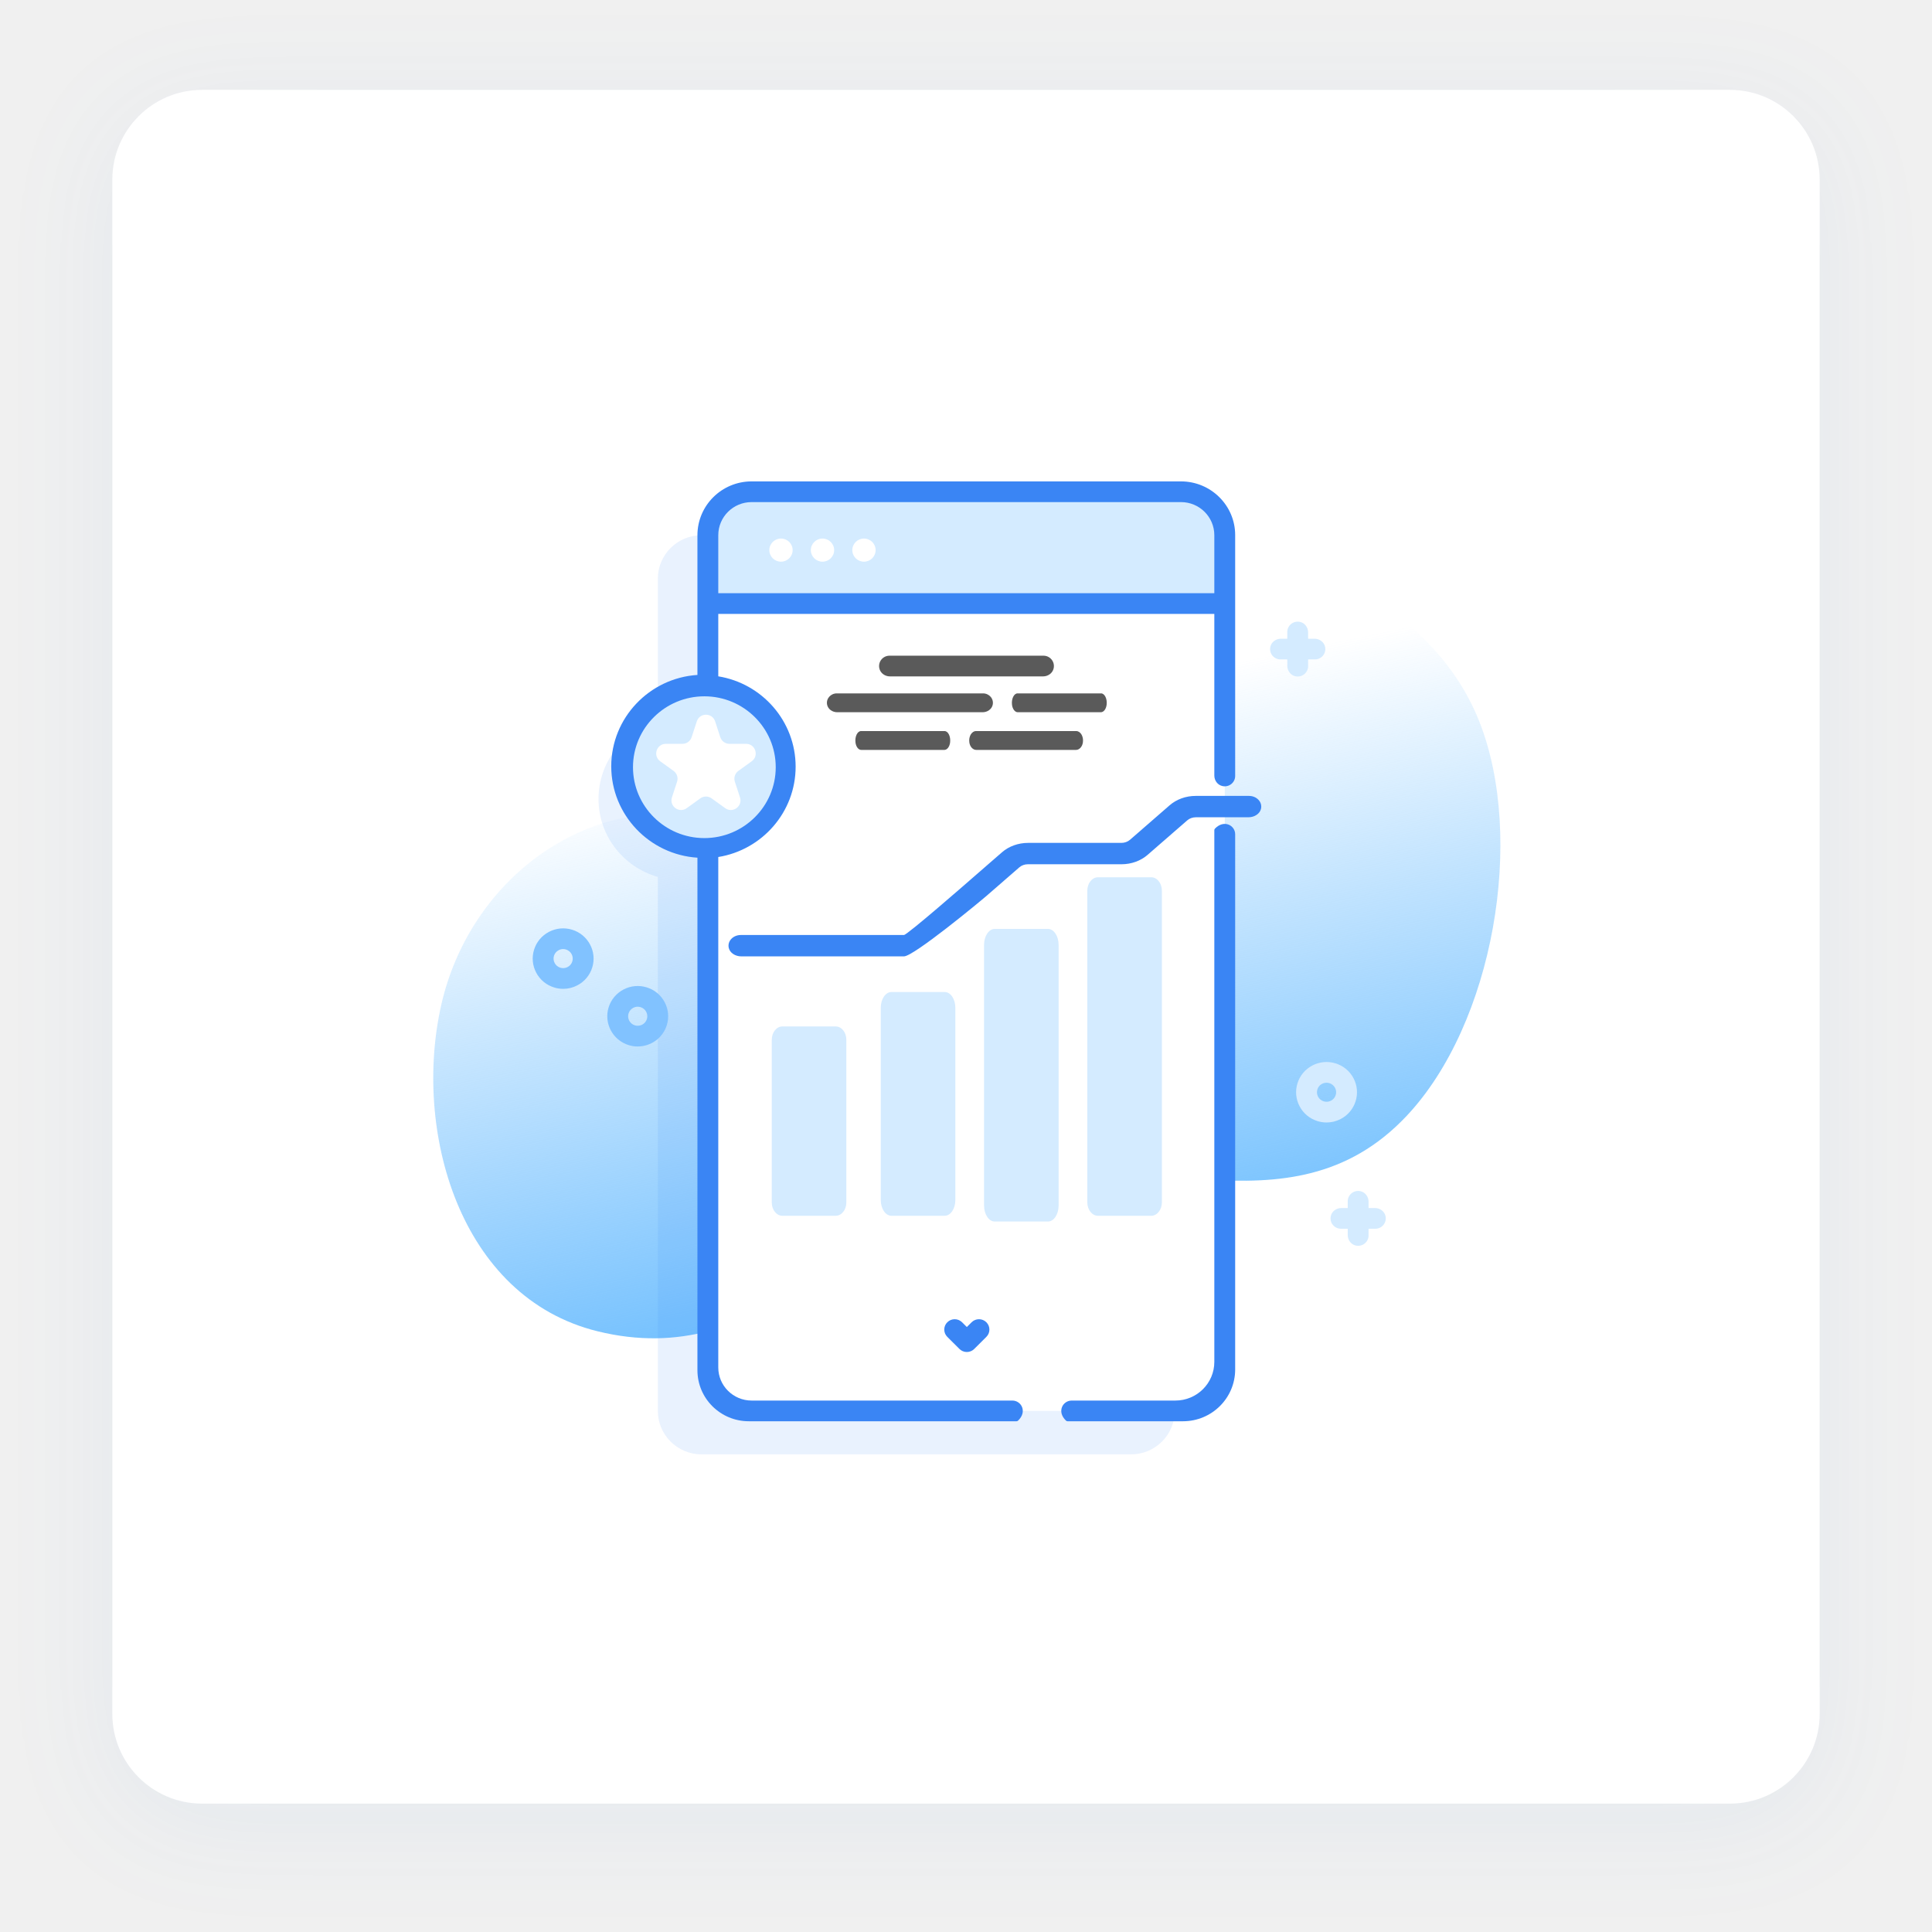
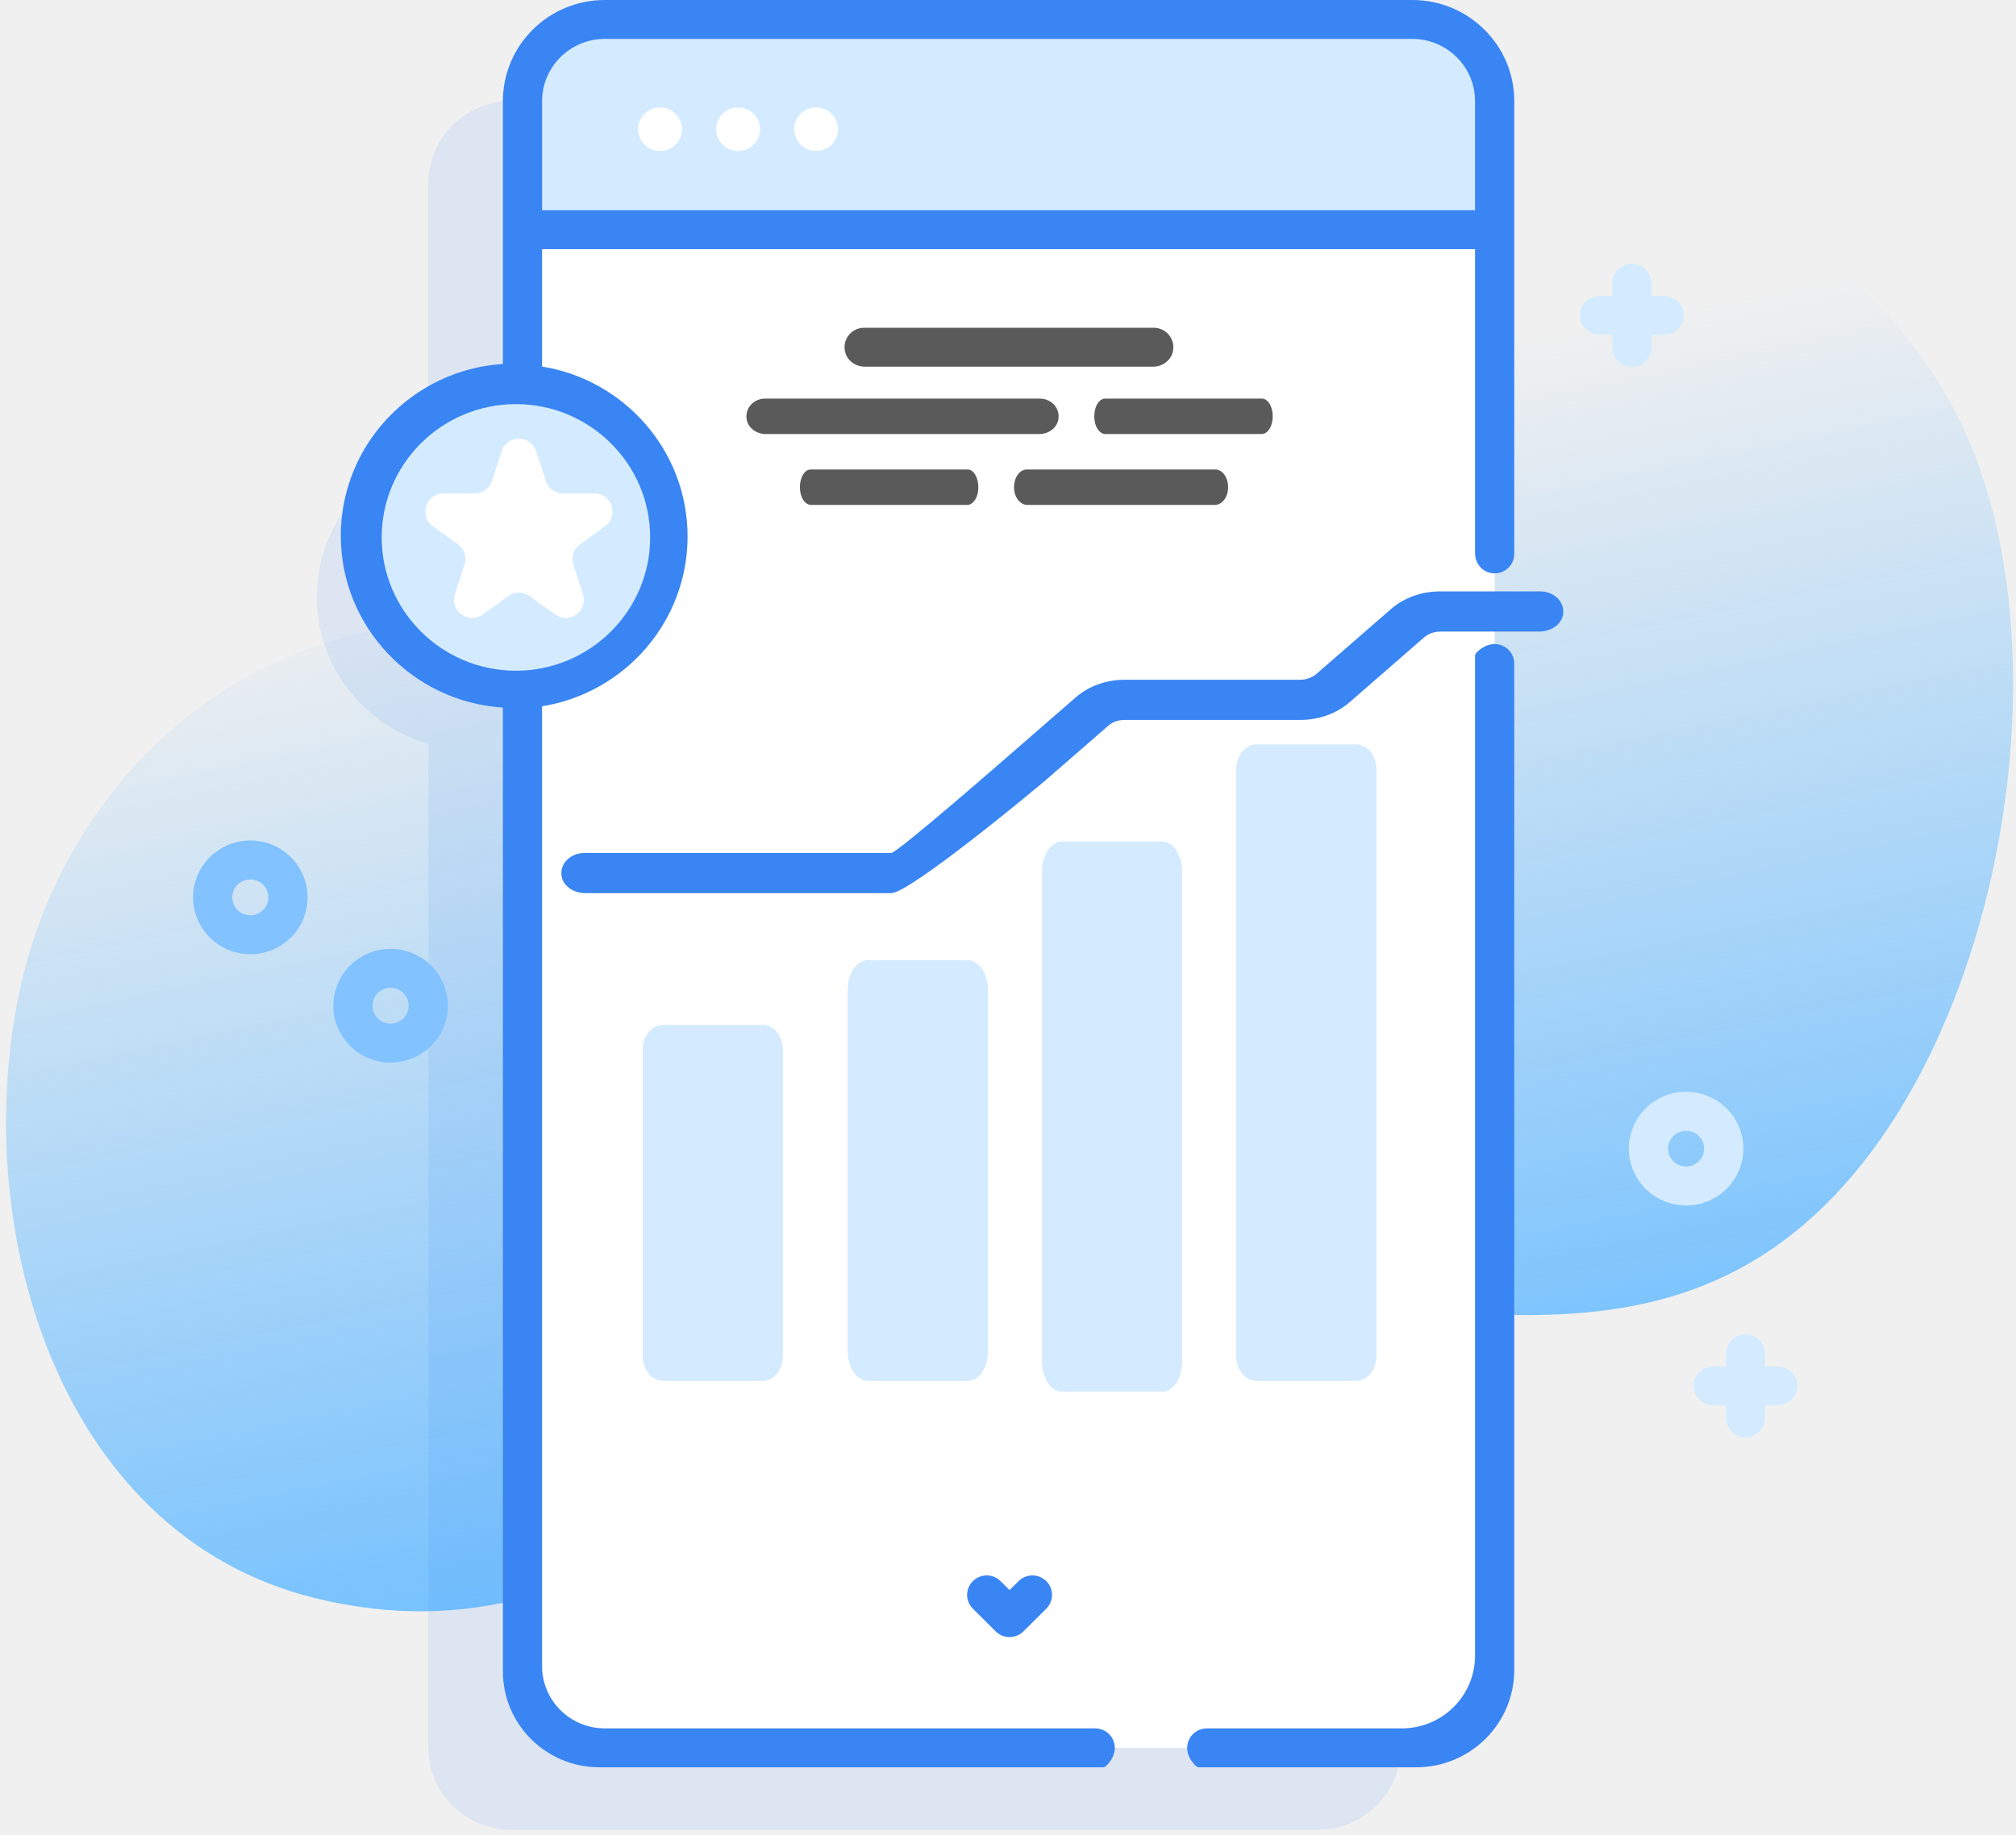
- <svg xmlns="http://www.w3.org/2000/svg" width="301" height="301" viewBox="0 0 301 301" fill="none">
-   <g filter="url(#filter0_d_1_1525)">
-     <rect x="17.5" y="14" width="266" height="267" rx="14" fill="white" />
-   </g>
-   <path d="M230.47 112.401C223.21 94.053 200.846 83.05 181.905 90.332C160.285 98.643 167.453 132.8 147.815 139.707C137.207 143.438 121.525 129.501 110.807 127.363C91.057 123.425 73.178 137.267 68.775 156.434C64.283 175.989 71.487 202.107 93.118 207.415C118.885 213.737 132.307 190.731 153.922 184.125C176.104 177.346 200.768 193.356 219.131 173.876C232.698 159.485 237.658 130.57 230.47 112.401Z" fill="url(#paint0_linear_1_1525)" />
-   <path opacity="0.11" d="M176.202 83.386H109.309C105.543 83.386 102.49 86.418 102.49 90.159V112.317C97.154 113.831 93.247 118.698 93.247 124.471C93.247 130.245 97.154 135.111 102.49 136.625V219.815C102.49 223.556 105.543 226.588 109.309 226.588H176.202C179.968 226.588 183.021 223.556 183.021 219.815V90.159C183.021 86.418 179.968 83.386 176.202 83.386Z" fill="#3A85F4" />
-   <path d="M190.814 83.386V213.042C190.814 216.783 187.761 219.815 183.995 219.815H117.102C113.336 219.815 110.283 216.783 110.283 213.042V83.386C110.283 79.645 113.336 76.613 117.102 76.613H183.995C187.761 76.613 190.814 79.645 190.814 83.386Z" fill="white" />
-   <path d="M190.814 94.029V83.386C190.814 79.645 187.761 76.613 183.995 76.613H117.102C113.336 76.613 110.283 79.645 110.283 83.386V94.029L190.814 94.029Z" fill="#D4EBFF" />
-   <path d="M121.676 87.509C122.678 87.509 123.491 86.702 123.491 85.707C123.491 84.711 122.678 83.904 121.676 83.904C120.673 83.904 119.861 84.711 119.861 85.707C119.861 86.702 120.673 87.509 121.676 87.509Z" fill="white" />
-   <path d="M128.142 87.509C129.145 87.509 129.958 86.702 129.958 85.707C129.958 84.711 129.145 83.904 128.142 83.904C127.14 83.904 126.327 84.711 126.327 85.707C126.327 86.702 127.14 87.509 128.142 87.509Z" fill="white" />
-   <path d="M134.604 83.904C135.606 83.904 136.419 84.711 136.419 85.707C136.419 86.702 135.606 87.509 134.604 87.509C133.601 87.509 132.788 86.702 132.788 85.707C132.788 84.711 133.601 83.904 134.604 83.904Z" fill="white" />
-   <path d="M109.737 132.184C116.775 132.184 122.48 126.517 122.48 119.527C122.48 112.537 116.775 106.87 109.737 106.87C102.699 106.87 96.994 112.537 96.994 119.527C96.994 126.517 102.699 132.184 109.737 132.184Z" fill="#D4EBFF" />
-   <path d="M148.841 157.009V186.959C148.841 188.315 148.098 189.414 147.181 189.414H138.881C137.964 189.414 137.221 188.315 137.221 186.959V157.009C137.221 155.653 137.964 154.554 138.881 154.554H147.181C148.098 154.554 148.841 155.653 148.841 157.009Z" fill="#D4EBFF" />
-   <path d="M131.858 161.994V187.337C131.858 188.484 131.115 189.414 130.198 189.414H121.898C120.981 189.414 120.238 188.484 120.238 187.337V161.994C120.238 160.847 120.981 159.917 121.898 159.917H130.198C131.115 159.917 131.858 160.847 131.858 161.994Z" fill="#D4EBFF" />
-   <path d="M164.931 147.226V187.803C164.931 189.186 164.187 190.308 163.271 190.308H154.971C154.054 190.308 153.311 189.186 153.311 187.803V147.226C153.311 145.843 154.054 144.721 154.971 144.721H163.271C164.187 144.721 164.931 145.843 164.931 147.226Z" fill="#D4EBFF" />
-   <path d="M181.02 138.769V187.321C181.02 188.477 180.277 189.414 179.36 189.414H171.06C170.143 189.414 169.4 188.477 169.4 187.321V138.769C169.4 137.614 170.143 136.676 171.06 136.676H179.36C180.277 136.676 181.02 137.614 181.02 138.769Z" fill="#D4EBFF" />
-   <path d="M138.644 105.381H162.51C163.291 105.381 164.008 104.862 164.161 104.102C164.371 103.065 163.578 102.155 162.572 102.155H138.583C137.576 102.155 136.784 103.065 136.993 104.102C137.146 104.862 137.864 105.381 138.644 105.381Z" fill="#5A5A5A" />
-   <path d="M152.096 116.834H167.636C168.144 116.834 168.611 116.362 168.711 115.67C168.848 114.726 168.331 113.898 167.676 113.898H152.056C151.401 113.898 150.885 114.726 151.021 115.67C151.121 116.362 151.588 116.834 152.096 116.834Z" fill="#5A5A5A" />
-   <path d="M130.43 110.963H153.093C153.834 110.963 154.515 110.49 154.661 109.799C154.86 108.855 154.107 108.027 153.151 108.027H130.372C129.416 108.027 128.664 108.855 128.863 109.799C129.008 110.49 129.689 110.963 130.43 110.963Z" fill="#5A5A5A" />
-   <path d="M158.563 110.963H171.513C171.937 110.963 172.326 110.49 172.409 109.799C172.523 108.855 172.093 108.027 171.546 108.027H158.53C157.984 108.027 157.554 108.855 157.667 109.799C157.75 110.49 158.14 110.963 158.563 110.963Z" fill="#5A5A5A" />
-   <path d="M134.177 116.834H147.128C147.551 116.834 147.94 116.362 148.024 115.67C148.137 114.726 147.707 113.898 147.161 113.898H134.144C133.598 113.898 133.168 114.726 133.282 115.67C133.365 116.362 133.754 116.834 134.177 116.834Z" fill="#5A5A5A" />
-   <path d="M184.311 221.428H166.324C166.236 221.428 166.149 221.395 166.085 221.335C164.599 219.929 165.58 218.203 166.966 218.203H183.122C186.473 218.203 189.189 215.505 189.189 212.176V129.338C189.189 129.251 189.222 129.163 189.283 129.1C190.698 127.625 192.436 128.599 192.436 129.976V213.357C192.437 217.815 188.799 221.428 184.311 221.428Z" fill="#3A85F4" />
-   <path d="M150.63 210.639C150.199 210.639 149.785 210.469 149.481 210.166L147.588 208.282C146.954 207.652 146.955 206.631 147.59 206.002C148.224 205.373 149.252 205.373 149.886 206.004L150.63 206.744L151.374 206.004C152.008 205.373 153.036 205.372 153.67 206.002C154.305 206.631 154.306 207.652 153.672 208.282L151.779 210.166C151.475 210.469 151.061 210.639 150.63 210.639Z" fill="#3A85F4" />
-   <path d="M183.993 75H117.101C112.438 75 108.658 78.755 108.658 83.386V105.154C101.173 105.637 95.231 111.835 95.231 119.39C95.231 126.944 101.173 133.143 108.658 133.626V213.479C108.658 217.869 112.241 221.428 116.661 221.428H158.366C158.454 221.428 158.542 221.395 158.606 221.335C160.091 219.929 159.11 218.203 157.724 218.203H117.101C114.231 218.203 111.905 215.892 111.905 213.042V133.52C118.73 132.421 123.957 126.529 123.957 119.445C123.957 112.361 118.73 106.469 111.905 105.37V95.642H189.189V120.832C189.189 121.608 189.712 122.321 190.478 122.472C191.521 122.679 192.436 121.894 192.436 120.898V83.358C192.436 78.749 188.649 75 183.993 75ZM120.857 119.527C120.857 125.617 115.869 130.572 109.738 130.572C103.606 130.572 98.618 125.617 98.618 119.527C98.618 113.437 103.606 108.483 109.738 108.483C115.869 108.483 120.857 113.437 120.857 119.527ZM189.189 92.416H111.905V83.386C111.905 80.536 114.231 78.225 117.101 78.225H183.994C186.863 78.225 189.189 80.536 189.189 83.386L189.189 92.416Z" fill="#3A85F4" />
-   <path d="M115.484 149H140.833C142.354 149 152.686 140.455 153.761 139.519L158.804 135.132C159.162 134.82 159.639 134.648 160.146 134.648H174.734C176.255 134.648 177.715 134.122 178.791 133.186L184.964 127.815C185.322 127.503 185.808 127.328 186.316 127.328L194.515 127.328C195.434 127.328 196.279 126.792 196.46 126.008C196.706 124.939 195.772 124 194.587 124L186.283 124C184.761 124 183.302 124.526 182.226 125.462L176.053 130.833C175.695 131.145 175.208 131.32 174.701 131.32H160.163C158.642 131.32 157.183 131.846 156.107 132.782L151.081 137.155C150.723 137.467 141.335 145.672 140.828 145.672H115.412C114.226 145.672 113.293 146.611 113.539 147.681C113.72 148.465 114.565 149 115.484 149Z" fill="#3A85F4" />
-   <path d="M204.796 99.512H203.802V98.525C203.802 97.75 203.28 97.037 202.515 96.885C201.471 96.677 200.555 97.465 200.555 98.464V99.512H199.561C198.781 99.512 198.064 100.031 197.91 100.791C197.701 101.828 198.494 102.737 199.5 102.737H200.555V103.725C200.555 104.5 201.078 105.212 201.843 105.365C202.886 105.573 203.802 104.785 203.802 103.786V102.737H204.858C205.864 102.737 206.657 101.828 206.448 100.791C206.294 100.031 205.577 99.512 204.796 99.512Z" fill="#D4EBFF" />
-   <path d="M214.213 188.207H213.219V187.22C213.219 186.445 212.697 185.733 211.932 185.58C210.888 185.372 209.972 186.16 209.972 187.159V188.207H208.978C208.198 188.207 207.481 188.726 207.327 189.486C207.117 190.523 207.91 191.433 208.917 191.433H209.972V192.42C209.972 193.195 210.495 193.907 211.26 194.06C212.303 194.268 213.219 193.48 213.219 192.481V191.433H214.275C215.281 191.433 216.074 190.523 215.865 189.486C215.711 188.726 214.994 188.207 214.213 188.207Z" fill="#D4EBFF" />
-   <path d="M206.678 174.88C206.205 174.88 205.729 174.809 205.264 174.665C204.055 174.292 203.064 173.473 202.475 172.359C201.886 171.246 201.768 169.971 202.144 168.77C202.52 167.569 203.345 166.584 204.466 165.999C205.587 165.414 206.871 165.298 208.08 165.671C209.29 166.045 210.281 166.863 210.87 167.977C211.459 169.091 211.576 170.366 211.2 171.567C210.824 172.768 209.999 173.752 208.878 174.337C208.188 174.697 207.436 174.88 206.678 174.88ZM206.673 168.683C206.036 168.683 205.444 169.092 205.245 169.727C205.127 170.106 205.164 170.508 205.349 170.859C205.535 171.21 205.847 171.468 206.229 171.586C207.014 171.828 207.855 171.391 208.1 170.609C208.218 170.23 208.181 169.828 207.995 169.478C207.81 169.127 207.498 168.868 207.116 168.751C206.969 168.705 206.82 168.683 206.673 168.683Z" fill="#D4EBFF" />
-   <path d="M87.744 154.06C87.27 154.06 86.795 153.989 86.33 153.845C85.121 153.472 84.13 152.653 83.541 151.539C82.951 150.426 82.834 149.151 83.21 147.949C83.586 146.748 84.411 145.764 85.532 145.179C86.653 144.594 87.937 144.477 89.146 144.851C91.643 145.622 93.043 148.267 92.266 150.746C91.89 151.948 91.066 152.932 89.944 153.517C89.254 153.878 88.502 154.06 87.744 154.06ZM87.736 147.863C87.497 147.863 87.26 147.92 87.042 148.034C86.689 148.218 86.429 148.529 86.31 148.907C86.066 149.689 86.507 150.523 87.294 150.766C87.675 150.883 88.079 150.847 88.433 150.662C88.786 150.478 89.046 150.168 89.165 149.789C89.409 149.007 88.968 148.174 88.181 147.93C88.035 147.885 87.885 147.863 87.736 147.863Z" fill="#81C2FF" />
-   <path d="M99.352 163.039C98.887 163.039 98.414 162.97 97.947 162.826C95.45 162.055 94.05 159.41 94.827 156.93C95.203 155.729 96.028 154.745 97.149 154.16C98.27 153.574 99.554 153.458 100.763 153.831C101.972 154.205 102.963 155.024 103.552 156.137C104.142 157.251 104.259 158.526 103.883 159.727C103.252 161.743 101.374 163.039 99.352 163.039ZM99.353 156.843C99.114 156.843 98.877 156.901 98.66 157.015C98.306 157.199 98.046 157.509 97.928 157.888C97.683 158.67 98.124 159.504 98.911 159.747C99.697 159.988 100.537 159.551 100.782 158.77C100.901 158.391 100.864 157.989 100.678 157.638C100.492 157.287 100.18 157.029 99.799 156.911C99.652 156.866 99.502 156.843 99.353 156.843Z" fill="#81C2FF" />
-   <path d="M108.561 112.385C109.012 111.007 110.962 111.007 111.413 112.385L112.22 114.854C112.422 115.47 112.997 115.887 113.646 115.887H116.238C117.693 115.887 118.296 117.752 117.116 118.604L115.036 120.104C114.507 120.486 114.285 121.167 114.488 121.787L115.287 124.227C115.738 125.608 114.161 126.76 112.983 125.91L110.865 124.381C110.341 124.003 109.633 124.003 109.109 124.381L106.991 125.91C105.813 126.76 104.236 125.608 104.687 124.227L105.486 121.787C105.689 121.167 105.467 120.486 104.938 120.104L102.858 118.604C101.678 117.752 102.281 115.887 103.736 115.887H106.328C106.977 115.887 107.552 115.47 107.754 114.854L108.561 112.385Z" fill="white" />
+ <svg xmlns="http://www.w3.org/2000/svg" width="167" height="152" viewBox="0 0 167 152" fill="none">
+   <path d="M163.47 37.401C156.21 19.053 133.846 8.05 114.905 15.332C93.285 23.643 100.453 57.8 80.815 64.707C70.207 68.438 54.525 54.501 43.807 52.363C24.057 48.425 6.178 62.267 1.775 81.434C-2.717 100.989 4.487 127.107 26.119 132.415C51.885 138.737 65.307 115.731 86.922 109.125C109.104 102.346 133.768 118.356 152.131 98.876C165.698 84.485 170.658 55.57 163.47 37.401Z" fill="url(#paint0_linear_1_1527)" />
+   <path opacity="0.11" d="M109.202 8.386H42.309C38.543 8.386 35.49 11.418 35.49 15.159V37.317C30.154 38.831 26.247 43.698 26.247 49.471C26.247 55.245 30.154 60.111 35.49 61.625V144.815C35.49 148.556 38.543 151.588 42.309 151.588H109.202C112.968 151.588 116.021 148.556 116.021 144.815V15.159C116.021 11.418 112.968 8.386 109.202 8.386Z" fill="#3A85F4" />
+   <path d="M123.814 8.386V138.042C123.814 141.783 120.761 144.815 116.995 144.815H50.102C46.336 144.815 43.283 141.783 43.283 138.042V8.386C43.283 4.645 46.336 1.613 50.102 1.613H116.995C120.761 1.613 123.814 4.645 123.814 8.386Z" fill="white" />
+   <path d="M123.814 19.029V8.386C123.814 4.645 120.761 1.613 116.995 1.613H50.102C46.336 1.613 43.283 4.645 43.283 8.386V19.029L123.814 19.029Z" fill="#D4EBFF" />
+   <path d="M54.676 12.509C55.678 12.509 56.491 11.702 56.491 10.707C56.491 9.711 55.678 8.904 54.676 8.904C53.673 8.904 52.861 9.711 52.861 10.707C52.861 11.702 53.673 12.509 54.676 12.509Z" fill="white" />
+   <path d="M61.142 12.509C62.145 12.509 62.958 11.702 62.958 10.707C62.958 9.711 62.145 8.904 61.142 8.904C60.14 8.904 59.327 9.711 59.327 10.707C59.327 11.702 60.14 12.509 61.142 12.509Z" fill="white" />
+   <path d="M67.604 8.904C68.606 8.904 69.419 9.711 69.419 10.707C69.419 11.702 68.606 12.509 67.604 12.509C66.601 12.509 65.788 11.702 65.788 10.707C65.788 9.711 66.601 8.904 67.604 8.904Z" fill="white" />
+   <path d="M42.737 57.184C49.775 57.184 55.48 51.517 55.48 44.527C55.48 37.537 49.775 31.87 42.737 31.87C35.699 31.87 29.994 37.537 29.994 44.527C29.994 51.517 35.699 57.184 42.737 57.184Z" fill="#D4EBFF" />
+   <path d="M81.841 82.009V111.959C81.841 113.315 81.098 114.414 80.181 114.414H71.881C70.965 114.414 70.221 113.315 70.221 111.959V82.009C70.221 80.653 70.965 79.554 71.881 79.554H80.181C81.098 79.554 81.841 80.653 81.841 82.009Z" fill="#D4EBFF" />
+   <path d="M64.858 86.994V112.337C64.858 113.484 64.115 114.414 63.198 114.414H54.898C53.981 114.414 53.238 113.484 53.238 112.337V86.994C53.238 85.847 53.981 84.917 54.898 84.917H63.198C64.115 84.917 64.858 85.847 64.858 86.994Z" fill="#D4EBFF" />
+   <path d="M97.931 72.226V112.803C97.931 114.186 97.187 115.308 96.271 115.308H87.971C87.054 115.308 86.311 114.186 86.311 112.803V72.226C86.311 70.843 87.054 69.721 87.971 69.721H96.271C97.187 69.721 97.931 70.843 97.931 72.226Z" fill="#D4EBFF" />
+   <path d="M114.02 63.769V112.321C114.02 113.477 113.277 114.414 112.36 114.414H104.06C103.143 114.414 102.4 113.477 102.4 112.321V63.769C102.4 62.614 103.143 61.676 104.06 61.676H112.36C113.277 61.676 114.02 62.614 114.02 63.769Z" fill="#D4EBFF" />
+   <path d="M71.644 30.381H95.51C96.291 30.381 97.008 29.862 97.162 29.102C97.371 28.065 96.578 27.155 95.572 27.155H71.583C70.576 27.155 69.784 28.065 69.993 29.102C70.146 29.862 70.864 30.381 71.644 30.381Z" fill="#5A5A5A" />
+   <path d="M85.096 41.834H100.636C101.144 41.834 101.611 41.362 101.711 40.67C101.848 39.727 101.331 38.898 100.676 38.898H85.056C84.401 38.898 83.885 39.727 84.021 40.67C84.121 41.362 84.588 41.834 85.096 41.834Z" fill="#5A5A5A" />
+   <path d="M63.43 35.962H86.093C86.834 35.962 87.515 35.49 87.661 34.798C87.86 33.855 87.107 33.027 86.151 33.027H63.372C62.416 33.027 61.664 33.855 61.863 34.798C62.008 35.49 62.689 35.962 63.43 35.962Z" fill="#5A5A5A" />
+   <path d="M91.563 35.962H104.513C104.937 35.962 105.326 35.49 105.409 34.798C105.523 33.855 105.093 33.027 104.546 33.027H91.53C90.984 33.027 90.554 33.855 90.667 34.798C90.75 35.49 91.14 35.962 91.563 35.962Z" fill="#5A5A5A" />
+   <path d="M67.177 41.834H80.128C80.551 41.834 80.94 41.362 81.023 40.67C81.137 39.727 80.707 38.898 80.161 38.898H67.144C66.598 38.898 66.168 39.727 66.282 40.67C66.365 41.362 66.754 41.834 67.177 41.834Z" fill="#5A5A5A" />
+   <path d="M117.311 146.428H99.324C99.236 146.428 99.148 146.395 99.085 146.335C97.599 144.929 98.58 143.203 99.966 143.203H116.122C119.473 143.203 122.189 140.505 122.189 137.176V54.338C122.189 54.251 122.222 54.163 122.283 54.1C123.698 52.625 125.436 53.599 125.436 54.976V138.357C125.437 142.815 121.799 146.428 117.311 146.428Z" fill="#3A85F4" />
+   <path d="M83.63 135.639C83.199 135.639 82.785 135.469 82.481 135.166L80.588 133.282C79.954 132.652 79.955 131.631 80.59 131.002C81.224 130.373 82.252 130.373 82.886 131.004L83.63 131.744L84.374 131.004C85.008 130.373 86.036 130.372 86.67 131.002C87.305 131.631 87.306 132.652 86.672 133.282L84.779 135.166C84.475 135.469 84.061 135.639 83.63 135.639Z" fill="#3A85F4" />
+   <path d="M116.993 0H50.101C45.438 0 41.658 3.755 41.658 8.386V30.154C34.173 30.637 28.231 36.835 28.231 44.39C28.231 51.944 34.173 58.143 41.658 58.626V138.479C41.658 142.869 45.241 146.428 49.661 146.428H91.366C91.454 146.428 91.542 146.395 91.606 146.335C93.091 144.929 92.11 143.203 90.724 143.203H50.101C47.231 143.203 44.905 140.892 44.905 138.042V58.52C51.73 57.421 56.957 51.529 56.957 44.445C56.957 37.361 51.73 31.469 44.905 30.37V20.642H122.189V45.832C122.189 46.608 122.712 47.321 123.478 47.472C124.521 47.679 125.436 46.894 125.436 45.898V8.358C125.436 3.749 121.649 0 116.993 0ZM53.857 44.527C53.857 50.617 48.869 55.572 42.738 55.572C36.606 55.572 31.618 50.617 31.618 44.527C31.618 38.437 36.606 33.483 42.738 33.483C48.869 33.483 53.857 38.437 53.857 44.527ZM122.189 17.416H44.905V8.386C44.905 5.536 47.231 3.225 50.101 3.225H116.994C119.863 3.225 122.189 5.536 122.189 8.386L122.189 17.416Z" fill="#3A85F4" />
+   <path d="M48.484 74H73.833C75.354 74 85.686 65.455 86.761 64.519L91.804 60.132C92.162 59.82 92.639 59.648 93.146 59.648H107.734C109.255 59.648 110.715 59.122 111.791 58.186L117.964 52.815C118.322 52.503 118.808 52.328 119.316 52.328L127.515 52.328C128.434 52.328 129.279 51.792 129.46 51.008C129.706 49.939 128.772 49 127.587 49L119.283 49C117.761 49 116.302 49.526 115.226 50.462L109.053 55.833C108.695 56.145 108.208 56.32 107.701 56.32H93.163C91.642 56.32 90.183 56.846 89.108 57.782L84.081 62.155C83.723 62.467 74.335 70.672 73.828 70.672H48.412C47.227 70.672 46.293 71.611 46.539 72.681C46.72 73.465 47.565 74 48.484 74Z" fill="#3A85F4" />
+   <path d="M137.796 24.512H136.802V23.525C136.802 22.75 136.28 22.038 135.515 21.885C134.471 21.677 133.555 22.465 133.555 23.464V24.512H132.561C131.781 24.512 131.064 25.031 130.91 25.791C130.701 26.828 131.494 27.738 132.5 27.738H133.555V28.725C133.555 29.5 134.078 30.212 134.843 30.365C135.886 30.573 136.802 29.785 136.802 28.786V27.738H137.858C138.864 27.738 139.657 26.828 139.448 25.791C139.294 25.031 138.577 24.512 137.796 24.512Z" fill="#D4EBFF" />
+   <path d="M147.213 113.207H146.219V112.22C146.219 111.445 145.697 110.733 144.932 110.58C143.888 110.372 142.972 111.16 142.972 112.159V113.207H141.978C141.198 113.207 140.481 113.726 140.327 114.486C140.117 115.523 140.91 116.433 141.917 116.433H142.972V117.42C142.972 118.195 143.495 118.907 144.26 119.06C145.303 119.268 146.219 118.48 146.219 117.481V116.433H147.275C148.281 116.433 149.074 115.523 148.865 114.486C148.711 113.726 147.994 113.207 147.213 113.207Z" fill="#D4EBFF" />
+   <path d="M139.678 99.88C139.205 99.88 138.729 99.809 138.264 99.665C137.055 99.292 136.064 98.473 135.475 97.359C134.886 96.246 134.768 94.971 135.144 93.77C135.52 92.569 136.345 91.585 137.466 90.999C138.587 90.414 139.871 90.298 141.08 90.671C142.29 91.045 143.281 91.864 143.87 92.977C144.459 94.091 144.576 95.366 144.2 96.567C143.824 97.768 142.999 98.752 141.878 99.337C141.188 99.697 140.436 99.88 139.678 99.88ZM139.673 93.683C139.036 93.683 138.444 94.092 138.245 94.727C138.127 95.106 138.164 95.508 138.349 95.859C138.535 96.21 138.847 96.468 139.229 96.586C140.014 96.828 140.855 96.391 141.1 95.609C141.218 95.23 141.181 94.829 140.995 94.478C140.81 94.127 140.498 93.868 140.116 93.751C139.969 93.705 139.82 93.683 139.673 93.683Z" fill="#D4EBFF" />
+   <path d="M20.744 79.06C20.27 79.06 19.795 78.989 19.33 78.845C18.121 78.472 17.13 77.653 16.541 76.539C15.951 75.425 15.834 74.151 16.21 72.95C16.586 71.748 17.411 70.764 18.532 70.179C19.653 69.594 20.937 69.477 22.146 69.851C24.643 70.622 26.043 73.267 25.266 75.746C24.89 76.948 24.066 77.932 22.944 78.517C22.254 78.878 21.502 79.06 20.744 79.06ZM20.736 72.863C20.497 72.863 20.26 72.921 20.042 73.034C19.689 73.219 19.429 73.529 19.31 73.907C19.066 74.689 19.507 75.523 20.294 75.766C20.675 75.883 21.079 75.847 21.433 75.662C21.786 75.478 22.046 75.168 22.165 74.789C22.409 74.007 21.968 73.174 21.181 72.93C21.035 72.885 20.885 72.863 20.736 72.863Z" fill="#81C2FF" />
+   <path d="M32.352 88.039C31.887 88.039 31.414 87.97 30.947 87.826C28.45 87.055 27.05 84.41 27.827 81.93C28.203 80.729 29.027 79.745 30.149 79.16C31.27 78.574 32.554 78.458 33.763 78.831C34.972 79.205 35.963 80.024 36.552 81.138C37.142 82.251 37.259 83.526 36.883 84.727C36.252 86.743 34.374 88.039 32.352 88.039ZM32.353 81.844C32.114 81.844 31.877 81.901 31.66 82.015C31.306 82.199 31.046 82.51 30.928 82.888C30.683 83.67 31.124 84.504 31.911 84.746C32.697 84.988 33.537 84.551 33.782 83.77C33.901 83.391 33.864 82.989 33.678 82.638C33.492 82.287 33.18 82.029 32.798 81.911C32.652 81.866 32.502 81.844 32.353 81.844Z" fill="#81C2FF" />
+   <path d="M41.561 37.385C42.012 36.007 43.962 36.007 44.413 37.385L45.22 39.854C45.422 40.47 45.997 40.887 46.646 40.887H49.238C50.693 40.887 51.296 42.752 50.116 43.604L48.036 45.104C47.507 45.486 47.285 46.167 47.488 46.787L48.287 49.227C48.738 50.608 47.161 51.76 45.983 50.91L43.865 49.381C43.341 49.003 42.633 49.003 42.109 49.381L39.991 50.91C38.813 51.76 37.236 50.608 37.687 49.227L38.486 46.787C38.689 46.167 38.467 45.486 37.938 45.104L35.858 43.604C34.678 42.752 35.281 40.887 36.736 40.887H39.328C39.977 40.887 40.552 40.47 40.754 39.854L41.561 37.385Z" fill="white" />
  <defs>
-     <filter id="filter0_d_1_1525" x="0.5" y="0" width="300" height="301" filterUnits="userSpaceOnUse" color-interpolation-filters="sRGB">
-       <feFlood flood-opacity="0" result="BackgroundImageFix" />
-       <feColorMatrix in="SourceAlpha" type="matrix" values="0 0 0 0 0 0 0 0 0 0 0 0 0 0 0 0 0 0 127 0" result="hardAlpha" />
-       <feOffset dy="3" />
-       <feGaussianBlur stdDeviation="8.5" />
-       <feColorMatrix type="matrix" values="0 0 0 0 0.169 0 0 0 0 0.482 0 0 0 0 0.827 0 0 0 0.06 0" />
-       <feBlend mode="normal" in2="BackgroundImageFix" result="effect1_dropShadow_1_1525" />
-       <feBlend mode="normal" in="SourceGraphic" in2="effect1_dropShadow_1_1525" result="shape" />
-     </filter>
-     <linearGradient id="paint0_linear_1_1525" x1="143.057" y1="113.449" x2="160.365" y2="196.708" gradientUnits="userSpaceOnUse">
+     <linearGradient id="paint0_linear_1_1527" x1="76.057" y1="38.449" x2="93.365" y2="121.708" gradientUnits="userSpaceOnUse">
      <stop stop-color="#77C2FE" stop-opacity="0" />
      <stop offset="1" stop-color="#77C2FE" />
    </linearGradient>
  </defs>
</svg>
